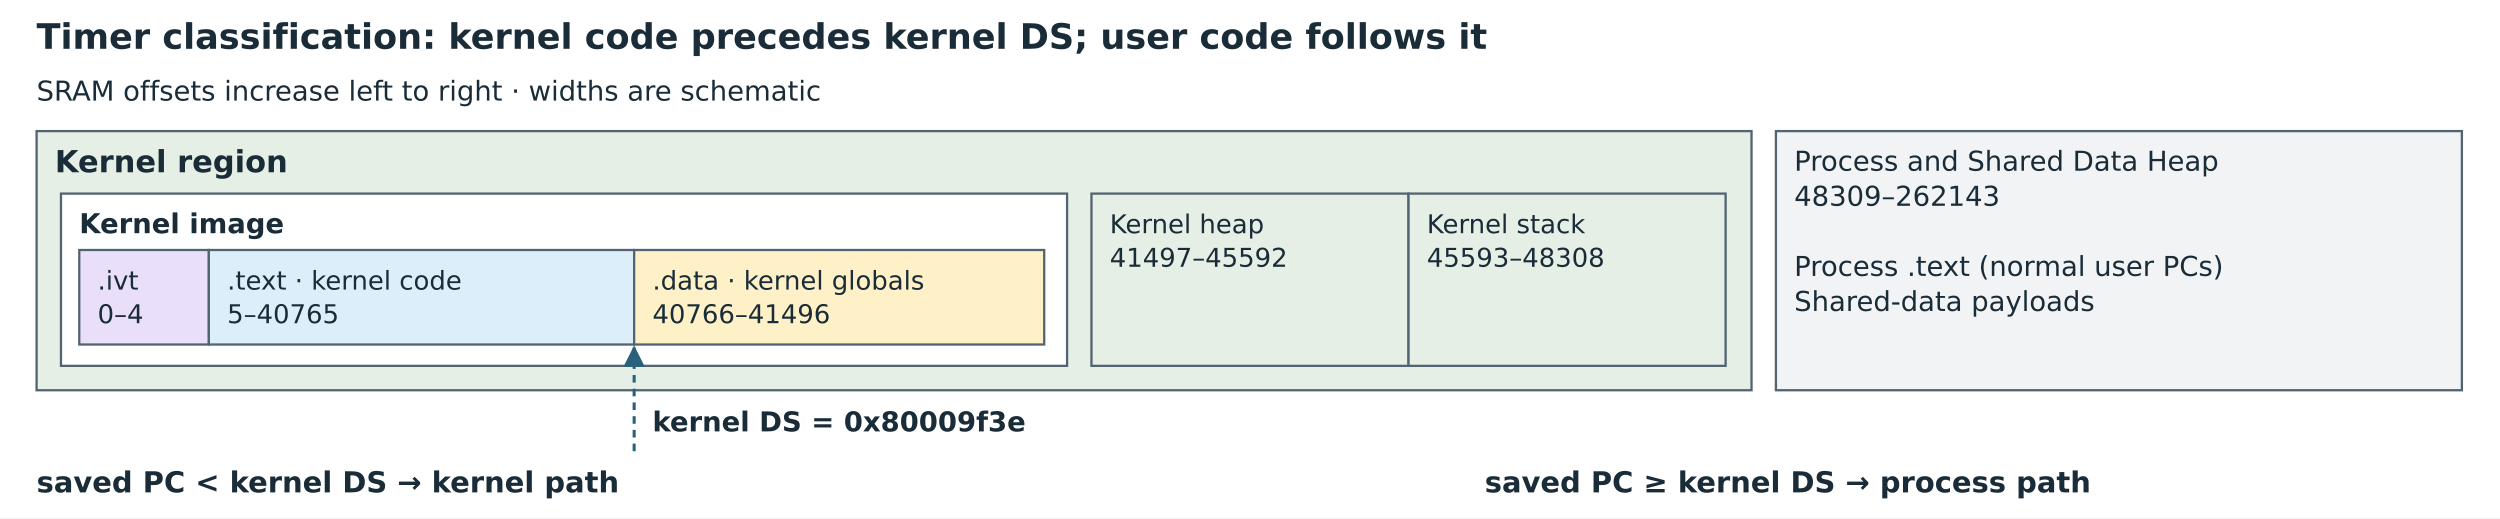
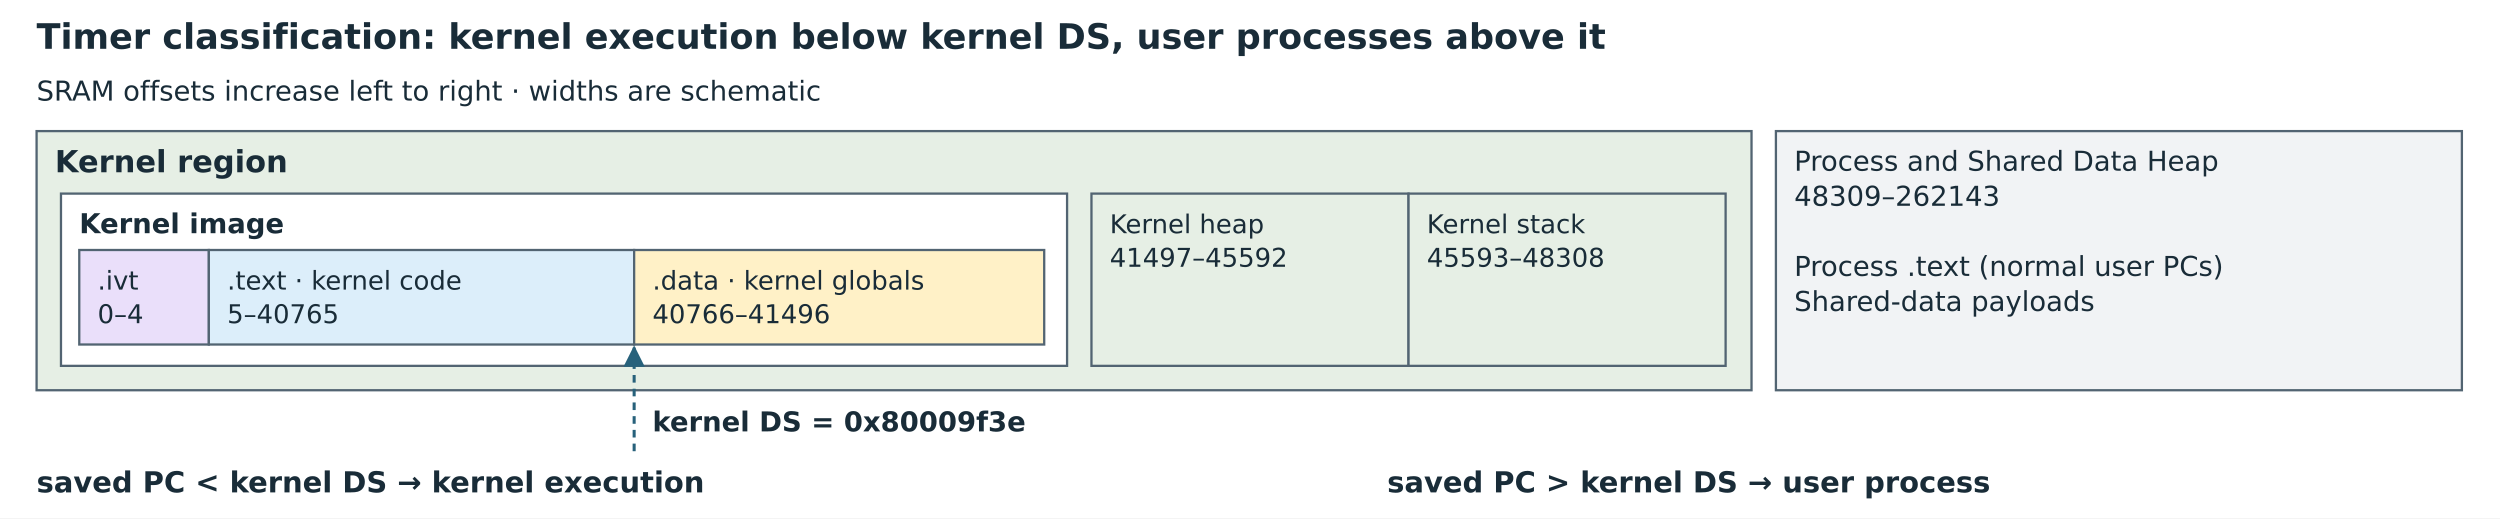
<svg xmlns="http://www.w3.org/2000/svg" width="1640" height="340" viewBox="0 0 1640 340" role="img" aria-labelledby="title desc">
  <defs>
    <marker id="arrow" viewBox="0 0 10 10" refX="9" refY="5" markerWidth="7" markerHeight="7" orient="auto-start-reverse">
      <path d="M 0 0 L 10 5 L 0 10 z" fill="#27617b" />
    </marker>
  </defs>
  <rect width="100%" height="100%" fill="white" />
  <g font-family="DejaVu Sans, sans-serif" fill="#192c38">
-     <text x="24" y="32" font-size="23" font-weight="bold" text-anchor="start">Timer classification: kernel code precedes kernel DS; user code follows it</text>
+     <text x="24" y="32" font-size="23" font-weight="bold" text-anchor="start">Timer classification: kernel execution below kernel DS, user processes above it</text>
    <text x="24" y="66" font-size="18" font-weight="normal" text-anchor="start">SRAM offsets increase left to right · widths are schematic</text>
    <rect x="24" y="86" width="1125" height="170" fill="#e6efe5" stroke="#526472" stroke-width="1.5" />
    <text x="36" y="113" font-size="20" font-weight="bold" text-anchor="start">Kernel region</text>
    <rect x="40" y="127" width="660" height="113" fill="#ffffff" stroke="#526472" stroke-width="1.5" />
    <text x="52" y="153" font-size="18" font-weight="bold" text-anchor="start">Kernel image</text>
    <rect x="52" y="164" width="85" height="62" fill="#eadffa" stroke="#526472" stroke-width="1.5" />
    <text x="64" y="190" font-size="17" font-weight="normal" text-anchor="start">.ivt</text>
    <text x="64" y="212" font-size="17" font-weight="normal" text-anchor="start">0–4</text>
    <rect x="137" y="164" width="279" height="62" fill="#dceefa" stroke="#526472" stroke-width="1.5" />
    <text x="149" y="190" font-size="17" font-weight="normal" text-anchor="start">.text · kernel code</text>
    <text x="149" y="212" font-size="17" font-weight="normal" text-anchor="start">5–40765</text>
    <rect x="416" y="164" width="269" height="62" fill="#fff1c7" stroke="#526472" stroke-width="1.5" />
    <text x="428" y="190" font-size="17" font-weight="normal" text-anchor="start">.data · kernel globals</text>
    <text x="428" y="212" font-size="17" font-weight="normal" text-anchor="start">40766–41496</text>
    <rect x="716" y="127" width="208" height="113" fill="#e6efe5" stroke="#526472" stroke-width="1.5" />
    <text x="728" y="153" font-size="17" font-weight="normal" text-anchor="start">Kernel heap</text>
    <text x="728" y="175" font-size="17" font-weight="normal" text-anchor="start">41497–45592</text>
    <rect x="924" y="127" width="208" height="113" fill="#e6efe5" stroke="#526472" stroke-width="1.5" />
    <text x="936" y="153" font-size="17" font-weight="normal" text-anchor="start">Kernel stack</text>
    <text x="936" y="175" font-size="17" font-weight="normal" text-anchor="start">45593–48308</text>
    <rect x="1165" y="86" width="450" height="170" fill="#f1f3f5" stroke="#526472" stroke-width="1.5" />
    <text x="1177" y="112" font-size="18" font-weight="normal" text-anchor="start">Process and Shared Data Heap</text>
    <text x="1177" y="135" font-size="18" font-weight="normal" text-anchor="start">48309–262143</text>
    <text x="1177" y="158" font-size="18" font-weight="normal" text-anchor="start" />
    <text x="1177" y="181" font-size="18" font-weight="normal" text-anchor="start">Process .text (normal user PCs)</text>
    <text x="1177" y="204" font-size="18" font-weight="normal" text-anchor="start">Shared-data payloads</text>
    <path d="M 416 296 L 416 228" fill="none" stroke="#27617b" stroke-width="2" stroke-dasharray="5 4" marker-end="url(#arrow)" />
    <text x="428" y="283" font-size="18" font-weight="bold" text-anchor="start">kernel DS = 0x80009f3e</text>
-     <text x="24" y="323" font-size="19" font-weight="bold" text-anchor="start">saved PC &lt; kernel DS → kernel path</text>
-     <text x="974" y="323" font-size="19" font-weight="bold" text-anchor="start">saved PC ≥ kernel DS → process path</text>
+     <text x="24" y="323" font-size="19" font-weight="bold" text-anchor="start">saved PC &lt; kernel DS → kernel execution</text>
+     <text x="910" y="323" font-size="19" font-weight="bold" text-anchor="start">saved PC &gt; kernel DS → user process</text>
  </g>
</svg>
